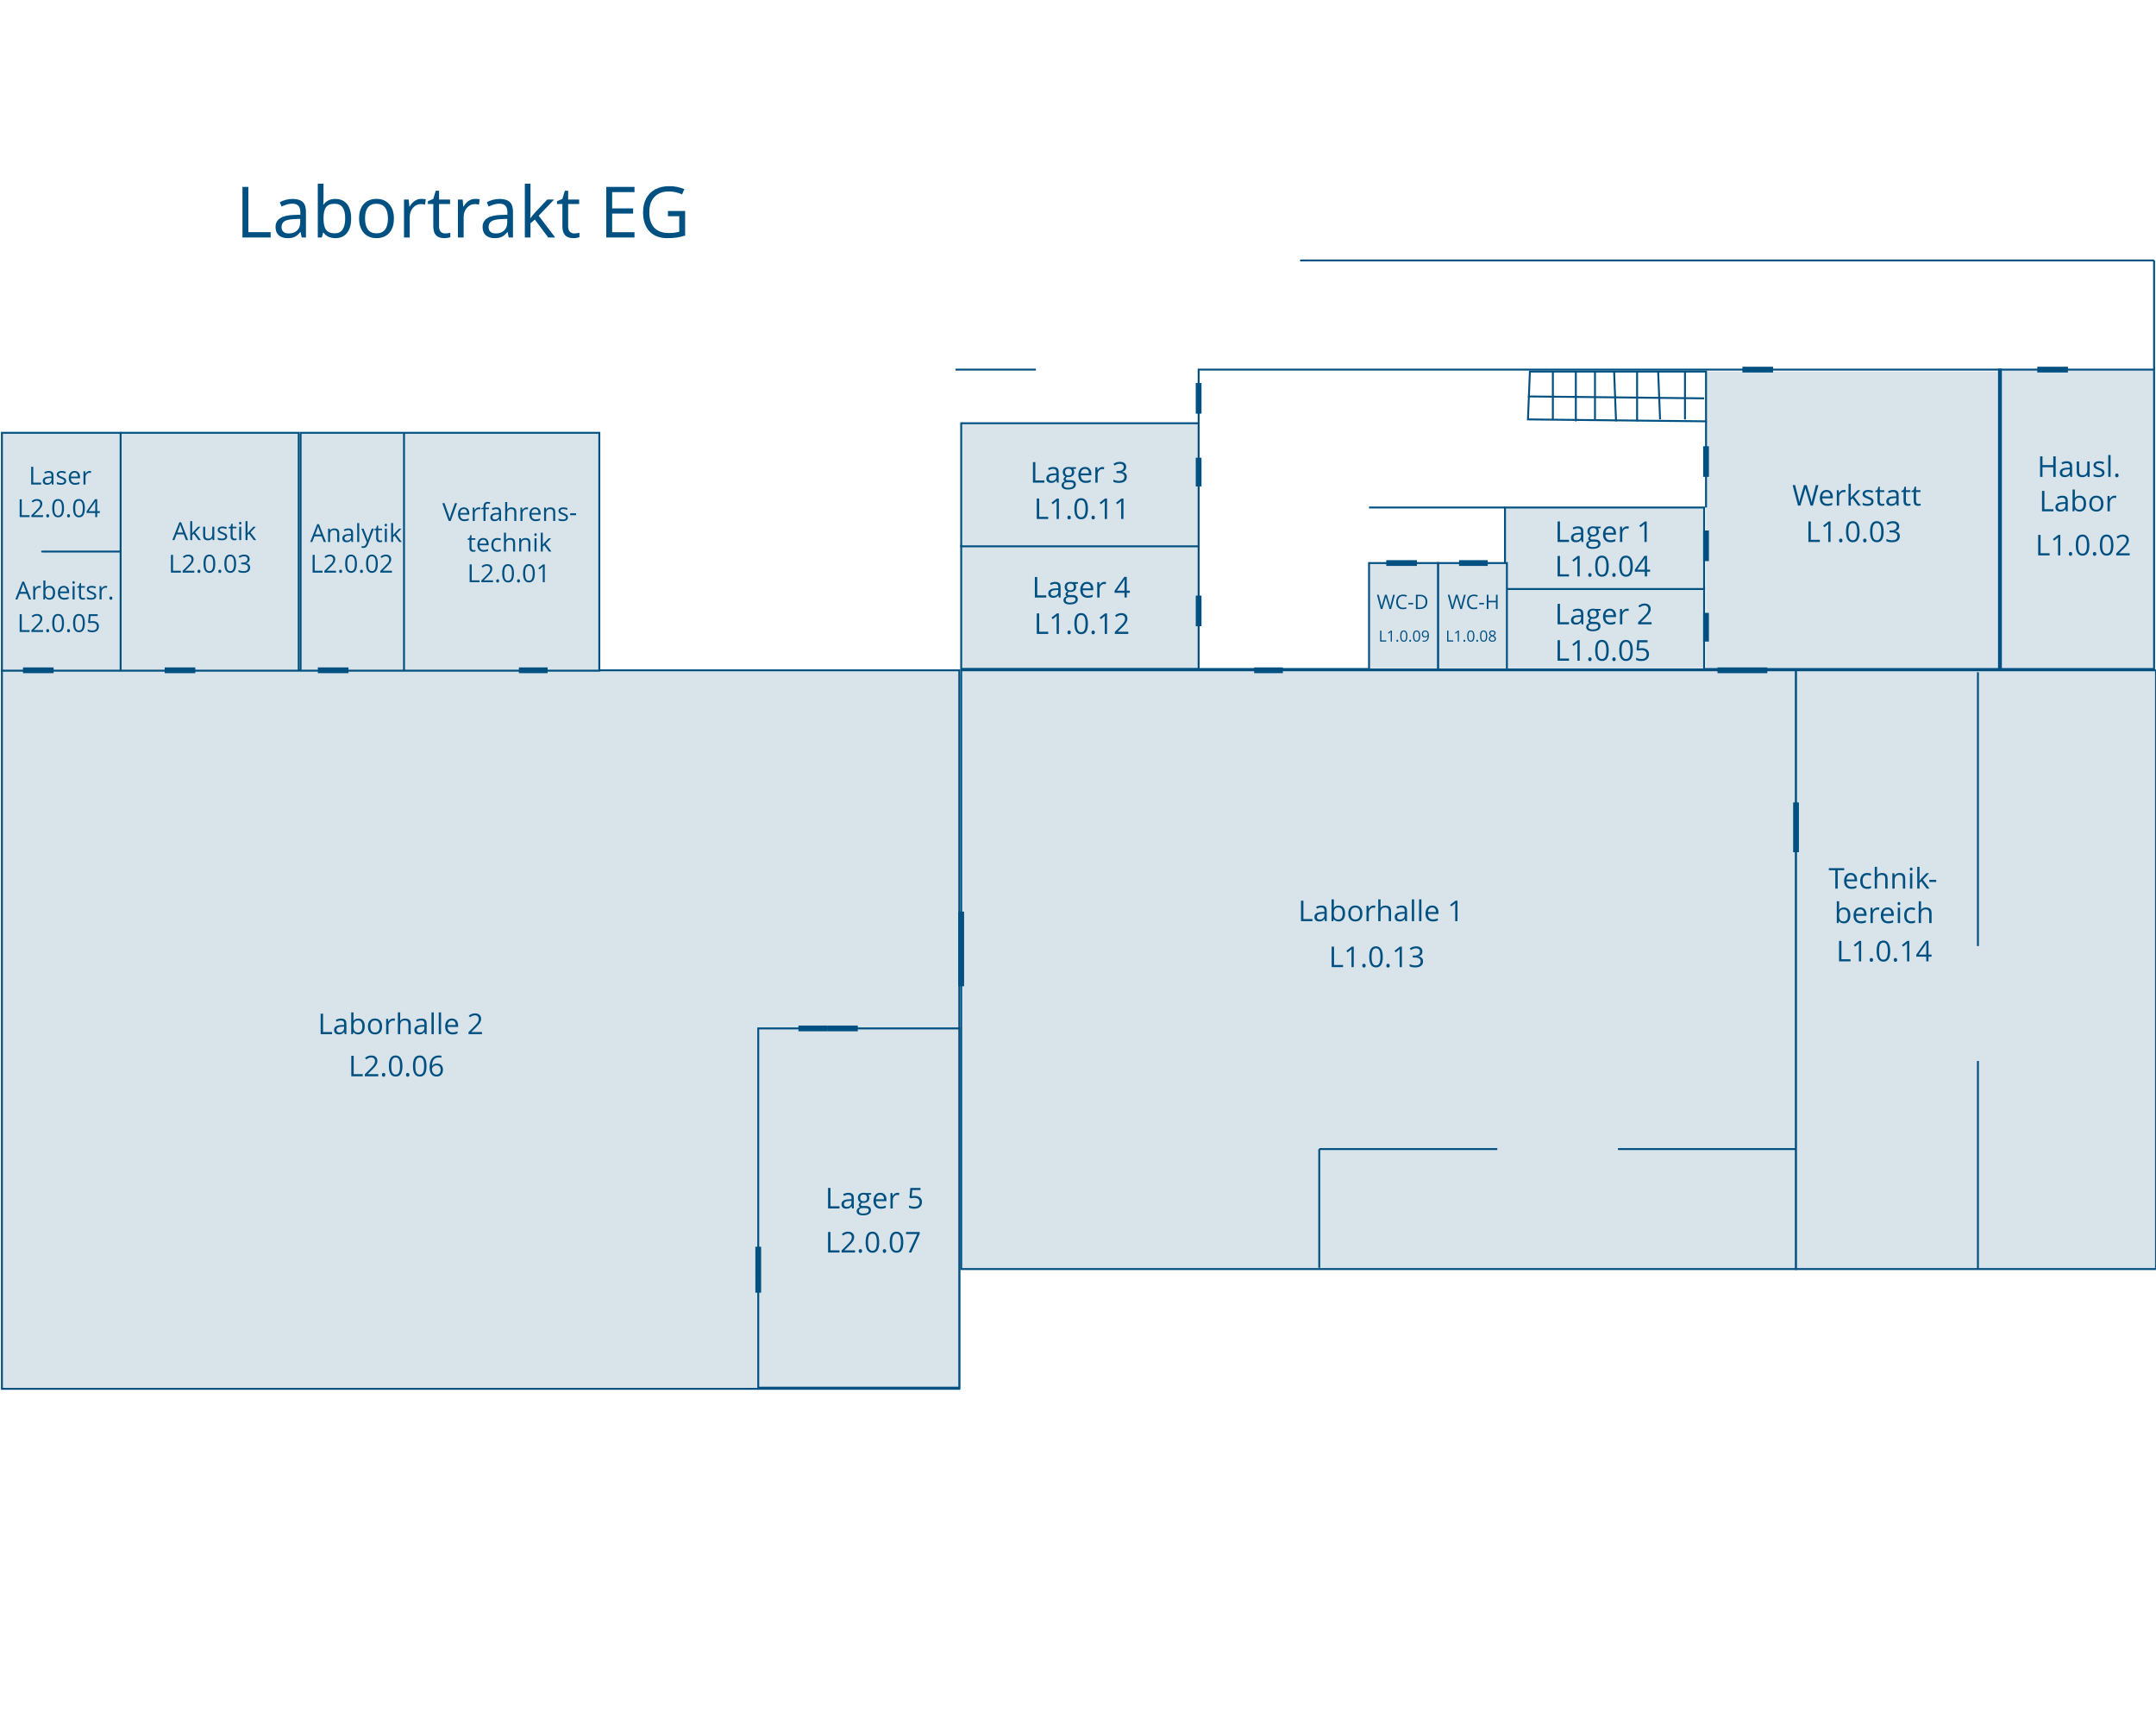
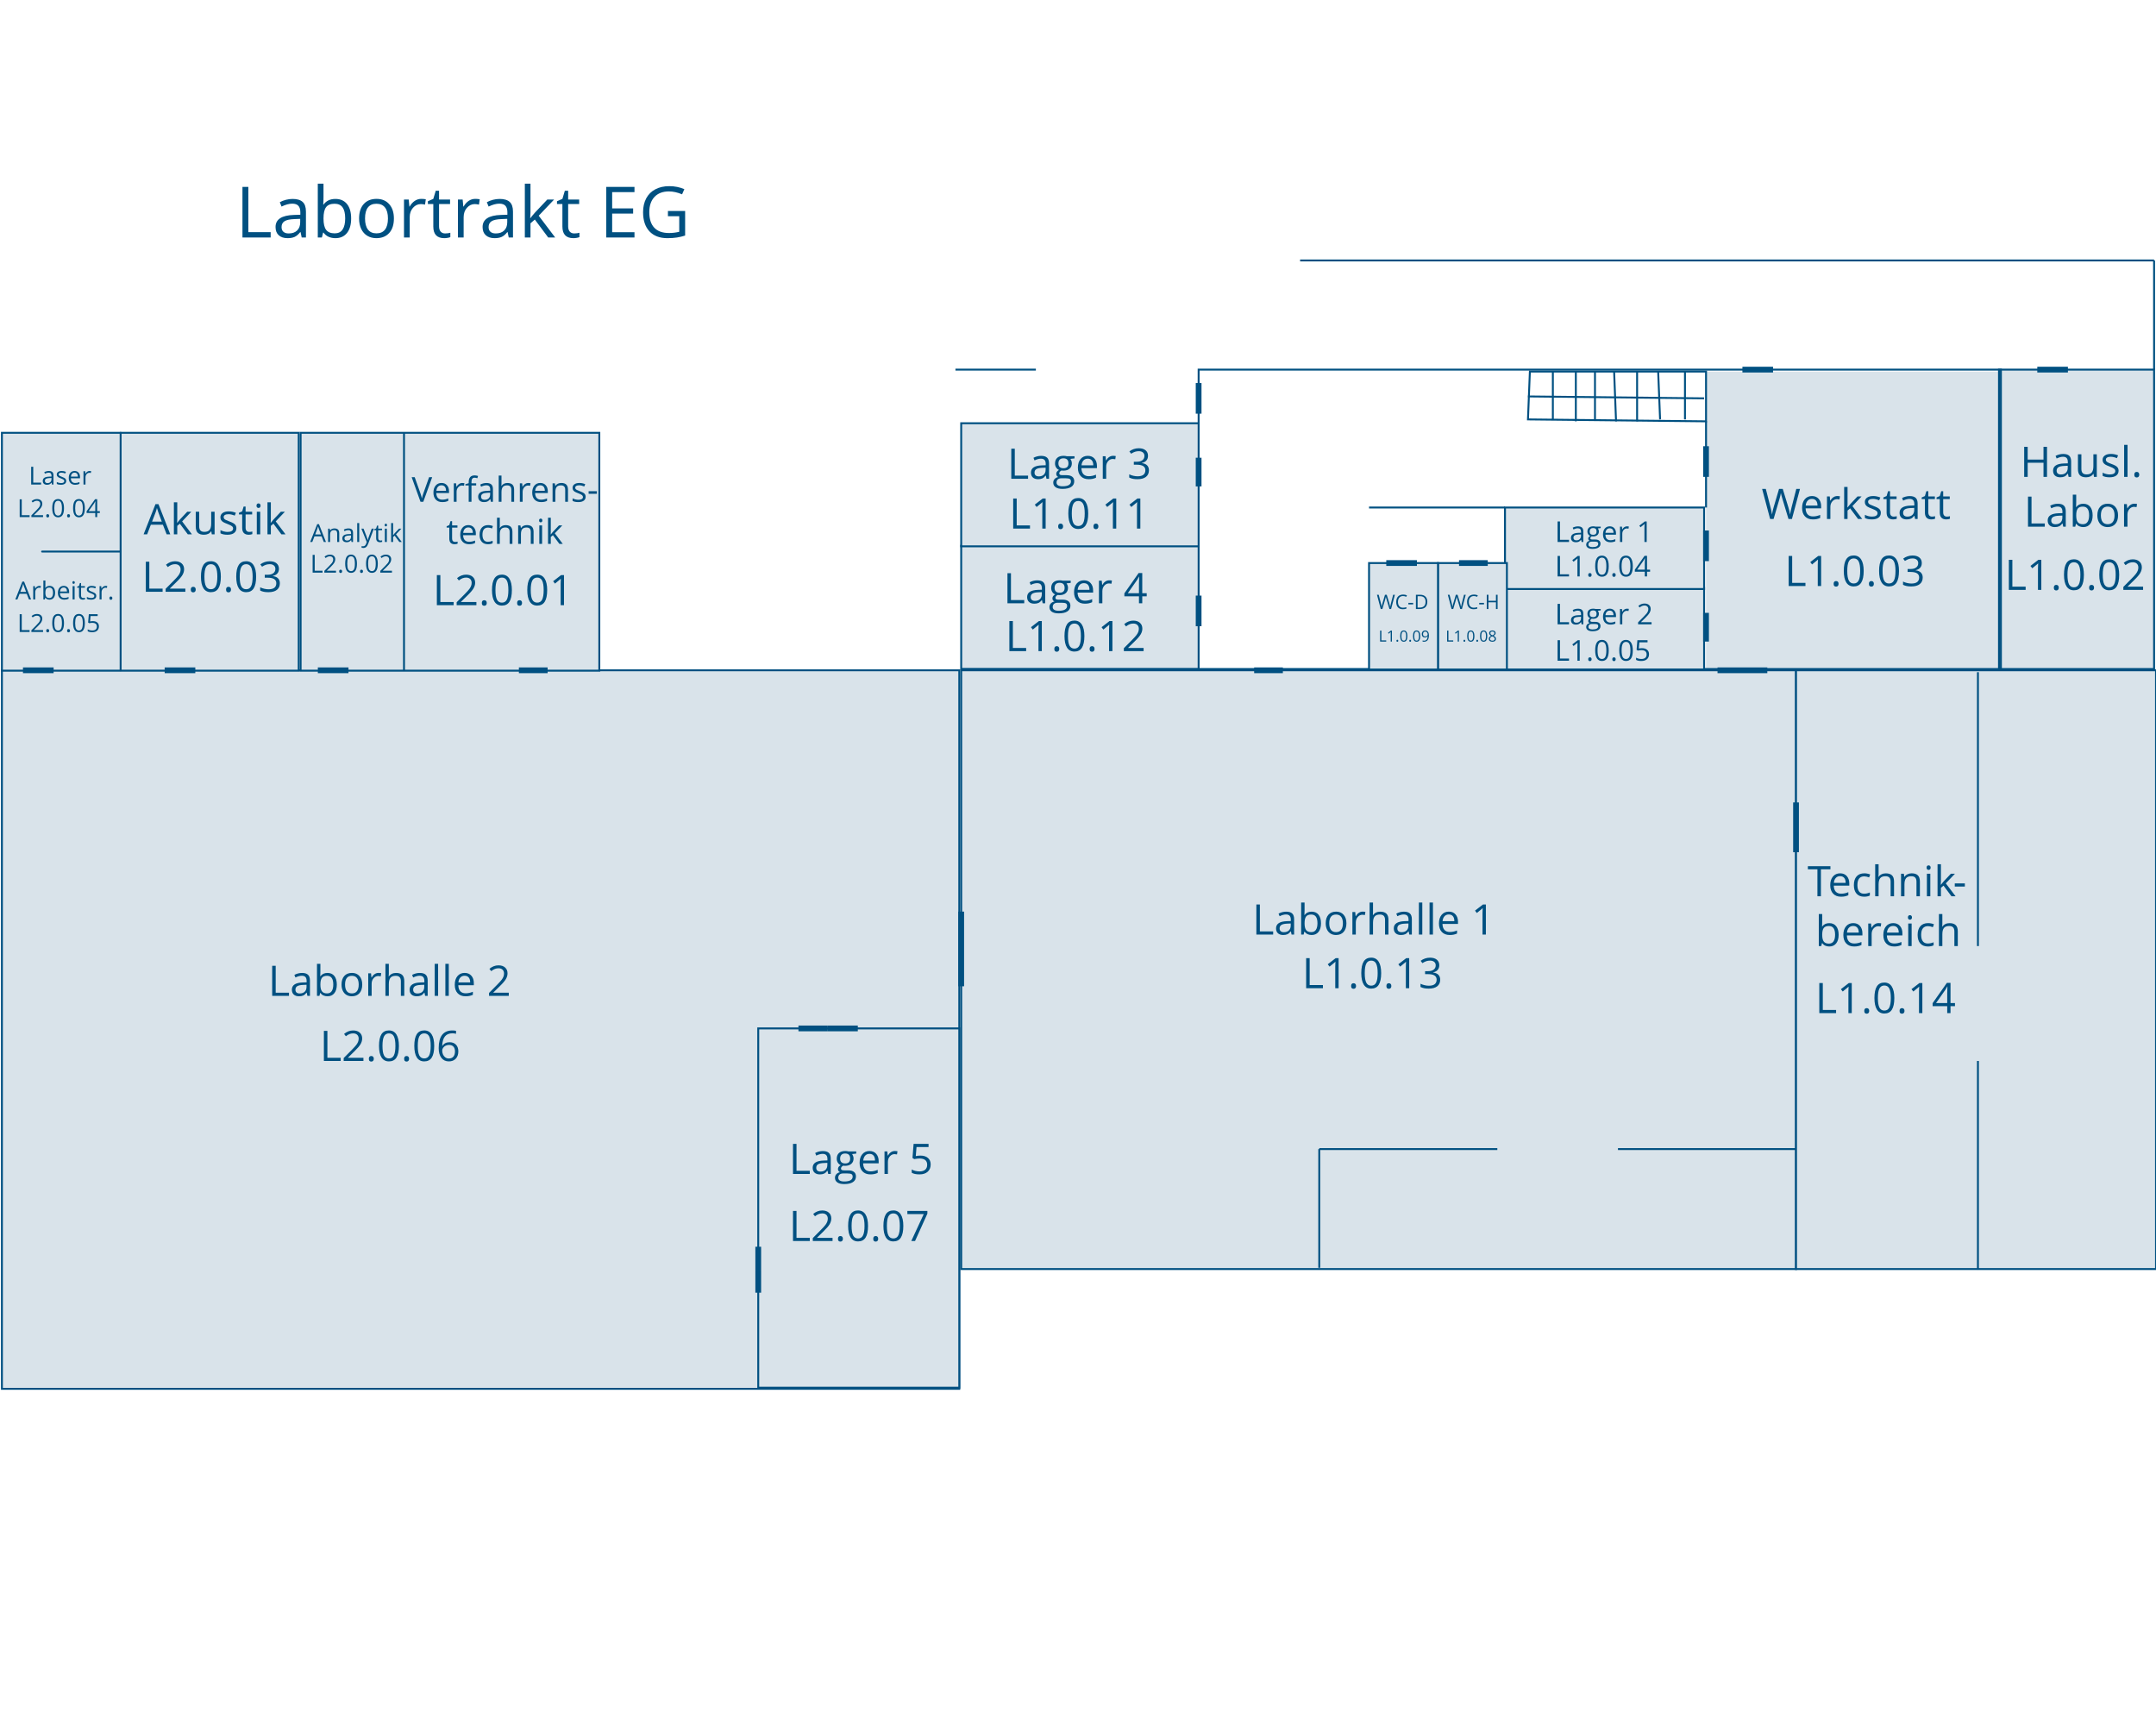
<svg xmlns="http://www.w3.org/2000/svg" id="Ebene_1" data-name="Ebene 1" viewBox="0 0 1126 901">
  <defs>
-     <style>.cls-1,.cls-2,.cls-8{fill:#d9e3ea;}.cls-2,.cls-3,.cls-4,.cls-5,.cls-8{stroke:#005081;stroke-miterlimit:10;}.cls-2,.cls-3{stroke-linecap:round;}.cls-3,.cls-4,.cls-5{fill:none;}.cls-4{stroke-width:3px;}.cls-6{font-size:13px;}.cls-10,.cls-11,.cls-6,.cls-7,.cls-9{fill:#005081;}.cls-10,.cls-6,.cls-7,.cls-9{font-family:OpenSans-Light, Open Sans;}.cls-7{font-size:15px;}.cls-9{font-size:10.42px;}.cls-10{font-size:8px;}.cls-11{font-size:37px;font-family:OpenSans, Open Sans;}</style>
+     <style>.cls-1,.cls-2,.cls-9{fill:#d9e3ea;}.cls-2,.cls-3,.cls-4,.cls-5,.cls-9{stroke:#005081;stroke-miterlimit:10;}.cls-2,.cls-3{stroke-linecap:round;}.cls-3,.cls-4,.cls-5{fill:none;}.cls-4{stroke-width:3px;}.cls-6{font-size:13px;}.cls-10,.cls-11,.cls-12,.cls-13,.cls-6,.cls-7,.cls-8{fill:#005081;}.cls-10,.cls-11,.cls-12,.cls-6,.cls-7,.cls-8{font-family:OpenSans-Light, Open Sans;}.cls-7{font-size:22px;}.cls-8{font-size:18px;}.cls-10{font-size:15px;}.cls-11{font-size:10.42px;}.cls-12{font-size:8px;}.cls-13{font-size:37px;font-family:OpenSans, Open Sans;}</style>
  </defs>
  <rect class="cls-1" x="891" y="194" width="153" height="155.42" />
  <rect class="cls-2" x="1" y="350" width="500" height="375.18" />
  <rect class="cls-2" x="396" y="537" width="105" height="187.59" />
  <rect class="cls-2" x="157" y="226" width="156" height="124.19" />
  <rect class="cls-2" x="1" y="226" width="155" height="124.19" />
  <line class="cls-3" x1="63" y1="226" x2="63" y2="350" />
  <line class="cls-3" x1="22" y1="288" x2="63" y2="288" />
  <line class="cls-4" x1="86" y1="350" x2="102" y2="350" />
  <line class="cls-4" x1="12" y1="350" x2="28" y2="350" />
  <line class="cls-4" x1="166" y1="350" x2="182" y2="350" />
  <line class="cls-4" x1="271" y1="350" x2="286" y2="350" />
  <line class="cls-4" x1="417" y1="537" x2="432" y2="537" />
  <line class="cls-4" x1="432" y1="537" x2="448" y2="537" />
  <line class="cls-4" x1="396" y1="651" x2="396" y2="663" />
  <line class="cls-4" x1="396" y1="663" x2="396" y2="675" />
  <line class="cls-5" x1="211" y1="226" x2="211" y2="350" />
  <text class="cls-6" transform="translate(15 253)">Laser</text>
  <text class="cls-6" transform="translate(9 270)">L2.0.04</text>
-   <text class="cls-6" transform="translate(90 282)">Akustik</text>
-   <text class="cls-6" transform="translate(88 299)">L2.0.03</text>
+   <text class="cls-7" transform="translate(75 279)">Akustik</text>
+   <text class="cls-7" transform="translate(74 309)">L2.0.03</text>
  <text class="cls-6" transform="translate(162 283)">Analytik</text>
  <text class="cls-6" transform="translate(162 299)">L2.0.02</text>
-   <text class="cls-6" transform="translate(231 272)">Verfahrens-<tspan x="13" y="16">technik</tspan>
+   <text class="cls-8" transform="translate(215 262)">Verfahrens-<tspan x="18" y="22">technik</tspan>
  </text>
-   <text class="cls-6" transform="translate(244 304)">L2.0.01</text>
-   <text class="cls-7" transform="translate(166 540)">Laborhalle 2</text>
-   <text class="cls-7" transform="translate(182 562)">L2.0.06</text>
-   <text class="cls-7" transform="translate(431 631)">Lager 5</text>
-   <text class="cls-7" transform="translate(431 654)">L2.0.07</text>
+   <text class="cls-7" transform="translate(226 316)">L2.0.01</text>
+   <text class="cls-7" transform="translate(140 520)">Laborhalle 2</text>
+   <text class="cls-7" transform="translate(167 554)">L2.0.06</text>
+   <text class="cls-7" transform="translate(412 613)">Lager 5</text>
+   <text class="cls-7" transform="translate(412 648)">L2.0.07</text>
  <text class="cls-6" transform="translate(8 313)">Arbeitsr.</text>
  <text class="cls-6" transform="translate(9 330)">L2.0.05</text>
-   <rect class="cls-8" x="502" y="350" width="436" height="312.65" />
+   <rect class="cls-9" x="502" y="350" width="436" height="312.65" />
  <line class="cls-5" x1="938" y1="600" x2="845" y2="600" />
  <line class="cls-5" x1="689" y1="662" x2="689" y2="600" />
  <line class="cls-5" x1="782" y1="600" x2="689" y2="600" />
-   <rect class="cls-8" x="938" y="350" width="188" height="312.65" />
-   <rect class="cls-8" x="1044" y="193" width="81" height="156.33" />
+   <rect class="cls-9" x="938" y="350" width="188" height="312.65" />
+   <rect class="cls-9" x="1044" y="193" width="81" height="156.33" />
  <rect class="cls-5" x="626" y="193" width="419" height="156.33" />
-   <rect class="cls-8" x="502" y="285" width="124" height="64.27" />
-   <rect class="cls-8" x="502" y="221" width="124" height="64.27" />
+   <rect class="cls-9" x="502" y="285" width="124" height="64.27" />
+   <rect class="cls-9" x="502" y="221" width="124" height="64.27" />
  <line class="cls-5" x1="1125" y1="193" x2="1125" y2="136" />
  <line class="cls-5" x1="679" y1="136" x2="1125" y2="136" />
-   <rect class="cls-8" x="786" y="307" width="104" height="42.56" />
-   <rect class="cls-8" x="786" y="265" width="104" height="42.56" />
-   <rect class="cls-8" x="751" y="294" width="36" height="55.58" />
-   <rect class="cls-8" x="715" y="294" width="36" height="55.58" />
+   <rect class="cls-9" x="786" y="307" width="104" height="42.56" />
+   <rect class="cls-9" x="786" y="265" width="104" height="42.56" />
+   <rect class="cls-9" x="751" y="294" width="36" height="55.58" />
+   <rect class="cls-9" x="715" y="294" width="36" height="55.58" />
  <line class="cls-5" x1="715" y1="265" x2="786" y2="265" />
  <polygon class="cls-5" points="798 219 799 194 891 194 891 220 798 219" />
  <line class="cls-5" x1="890" y1="208" x2="798" y2="207" />
  <line class="cls-5" x1="880" y1="194" x2="880" y2="219" />
  <line class="cls-5" x1="866" y1="194" x2="867" y2="219" />
  <line class="cls-5" x1="855" y1="194" x2="855" y2="220" />
  <line class="cls-5" x1="843" y1="194" x2="844" y2="220" />
  <line class="cls-5" x1="833" y1="194" x2="833" y2="219" />
  <line class="cls-5" x1="823" y1="194" x2="823" y2="220" />
  <line class="cls-5" x1="811" y1="194" x2="811" y2="219" />
  <line class="cls-5" x1="499" y1="193" x2="541" y2="193" />
-   <text class="cls-7" transform="translate(538 252)">Lager 3</text>
-   <text class="cls-7" transform="translate(540 271)">L1.0.11</text>
-   <text class="cls-7" transform="translate(812 283)">Lager 1</text>
-   <text class="cls-7" transform="translate(812 301)">L1.0.04</text>
-   <text class="cls-7" transform="translate(936 264)">Werkstatt</text>
-   <text class="cls-7" transform="translate(943 283)">L1.0.03</text>
-   <text class="cls-7" transform="translate(1064 249)">Hausl. <tspan x="1" y="18">Labor</tspan>
+   <text class="cls-7" transform="translate(526 250)">Lager 3</text>
+   <text class="cls-7" transform="translate(527 276)">L1.0.11</text>
+   <text class="cls-10" transform="translate(812 283)">Lager 1</text>
+   <text class="cls-10" transform="translate(812 301)">L1.0.04</text>
+   <text class="cls-7" transform="translate(920 271)">Werkstatt</text>
+   <text class="cls-7" transform="translate(932 306)">L1.0.03</text>
+   <text class="cls-7" transform="translate(1055 249)">Hausl. <tspan x="2" y="26">Labor</tspan>
  </text>
-   <text class="cls-7" transform="translate(1063 290)">L1.0.02</text>
-   <text class="cls-7" transform="translate(955 464)">Technik<tspan x="52" y="0">-</tspan>
-     <tspan x="3" y="18">bereich</tspan>
+   <text class="cls-7" transform="translate(1047 308)">L1.0.02</text>
+   <text class="cls-7" transform="translate(944 468)">Technik<tspan x="76" y="0">-</tspan>
+     <tspan x="4" y="26">bereich</tspan>
  </text>
-   <text class="cls-7" transform="translate(959 502)">L1.0.14</text>
-   <text class="cls-7" transform="translate(812 326)">Lager 2</text>
-   <text class="cls-7" transform="translate(812 345)">L1.0.05</text>
-   <text class="cls-7" transform="translate(539 312)">Lager 4</text>
-   <text class="cls-7" transform="translate(540 331)">L1.0.12</text>
-   <text class="cls-9" transform="translate(719 318)">WC-D</text>
-   <text class="cls-10" transform="translate(720 335)">L1.0.09</text>
-   <text class="cls-9" transform="translate(756 318)">WC-H</text>
-   <text class="cls-10" transform="translate(755 335)">L1.0.08</text>
-   <text class="cls-7" transform="translate(678 481)">Laborhalle 1</text>
-   <text class="cls-7" transform="translate(694 505)">L1.0.13</text>
+   <text class="cls-7" transform="translate(948 529)">L1.0.14</text>
+   <text class="cls-10" transform="translate(812 326)">Lager 2</text>
+   <text class="cls-10" transform="translate(812 345)">L1.0.05</text>
+   <text class="cls-7" transform="translate(524 315)">Lager 4</text>
+   <text class="cls-7" transform="translate(525 340)">L1.0.12</text>
+   <text class="cls-11" transform="translate(719 318)">WC-D</text>
+   <text class="cls-12" transform="translate(720 335)">L1.0.09</text>
+   <text class="cls-11" transform="translate(756 318)">WC-H</text>
+   <text class="cls-12" transform="translate(755 335)">L1.0.08</text>
+   <text class="cls-7" transform="translate(654 488)">Laborhalle 1</text>
+   <text class="cls-7" transform="translate(680 516)">L1.0.13</text>
  <line class="cls-5" x1="1033" y1="351" x2="1033" y2="494" />
  <line class="cls-5" x1="1033" y1="554" x2="1033" y2="663" />
  <line class="cls-5" x1="891" y1="220" x2="891" y2="265" />
  <line class="cls-4" x1="724" y1="294" x2="740" y2="294" />
  <line class="cls-4" x1="762" y1="294" x2="777" y2="294" />
  <line class="cls-4" x1="655" y1="350" x2="670" y2="350" />
  <line class="cls-4" x1="626" y1="327" x2="626" y2="311" />
  <line class="cls-4" x1="891" y1="335" x2="891" y2="320" />
  <line class="cls-4" x1="891" y1="293" x2="891" y2="277" />
  <line class="cls-4" x1="891" y1="249" x2="891" y2="233" />
  <line class="cls-4" x1="926" y1="193" x2="910" y2="193" />
  <line class="cls-4" x1="1080" y1="193" x2="1064" y2="193" />
  <line class="cls-4" x1="626" y1="254" x2="626" y2="239" />
  <line class="cls-4" x1="626" y1="216" x2="626" y2="200" />
  <line class="cls-4" x1="897" y1="350" x2="923" y2="350" />
  <line class="cls-4" x1="938" y1="419" x2="938" y2="445" />
  <line class="cls-4" x1="502" y1="476" x2="502" y2="515" />
-   <text class="cls-11" transform="translate(123 124)">Labortrakt EG</text>
+   <text class="cls-13" transform="translate(123 124)">Labortrakt EG</text>
</svg>
